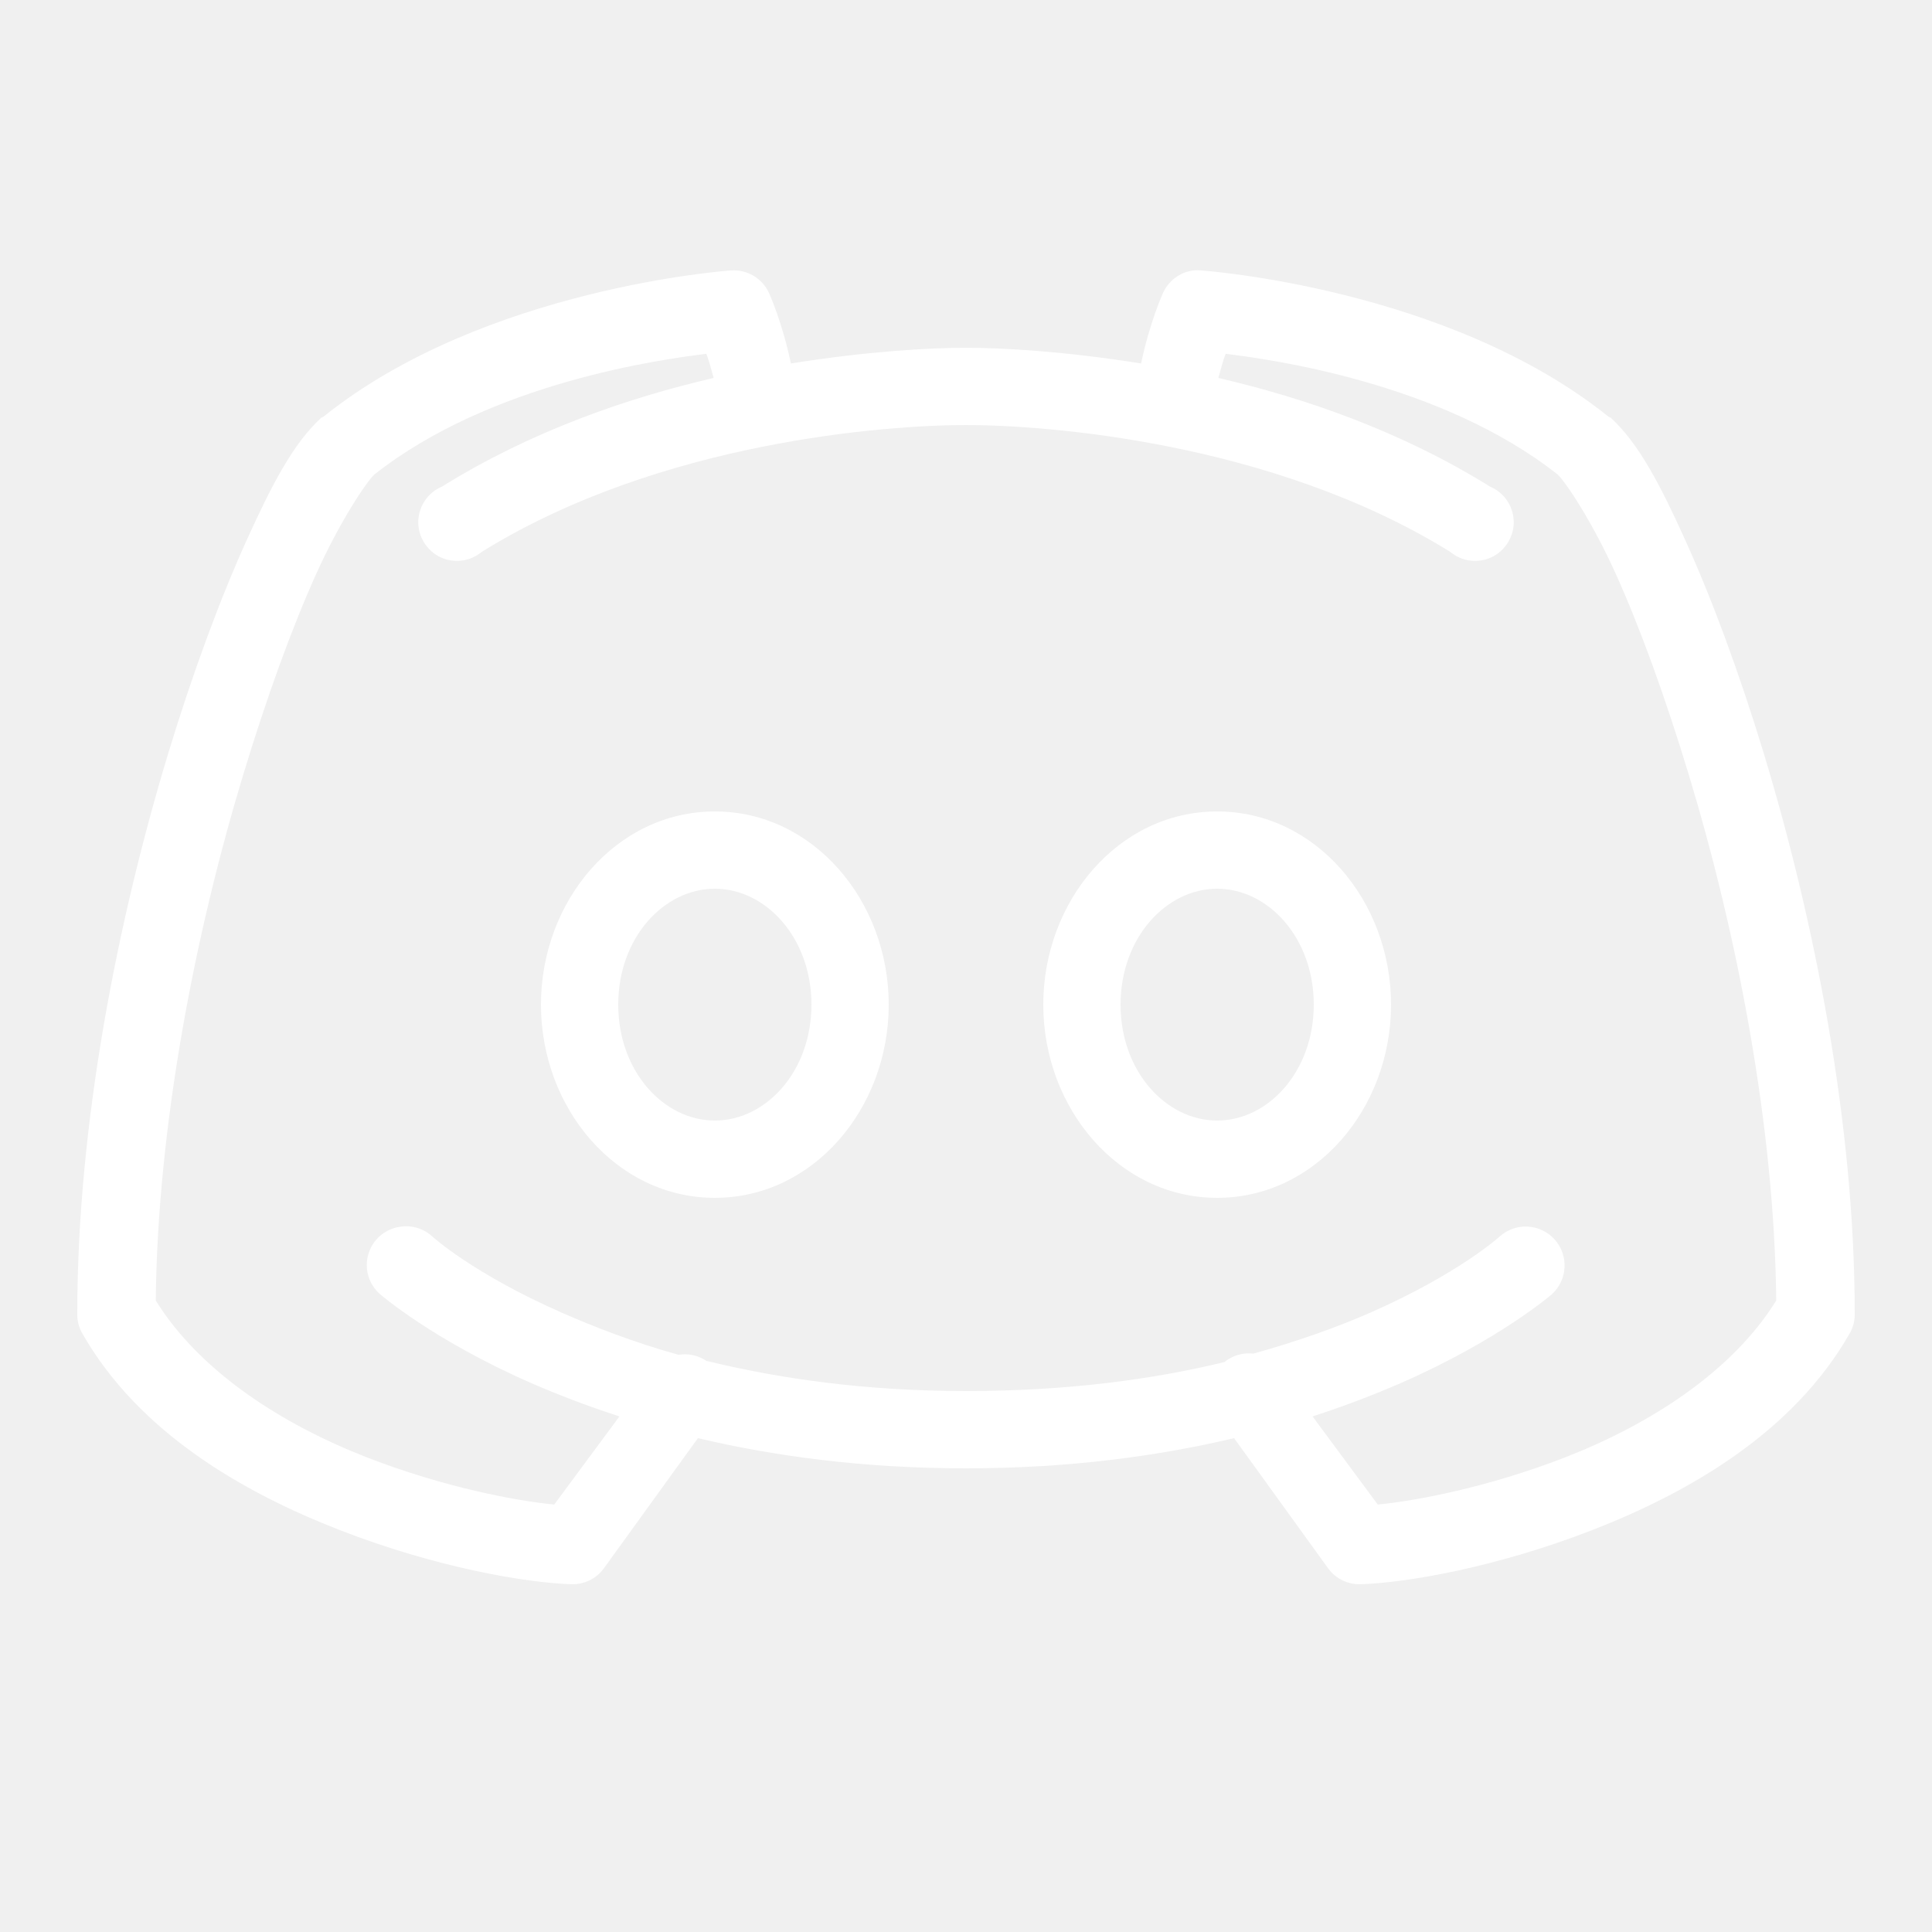
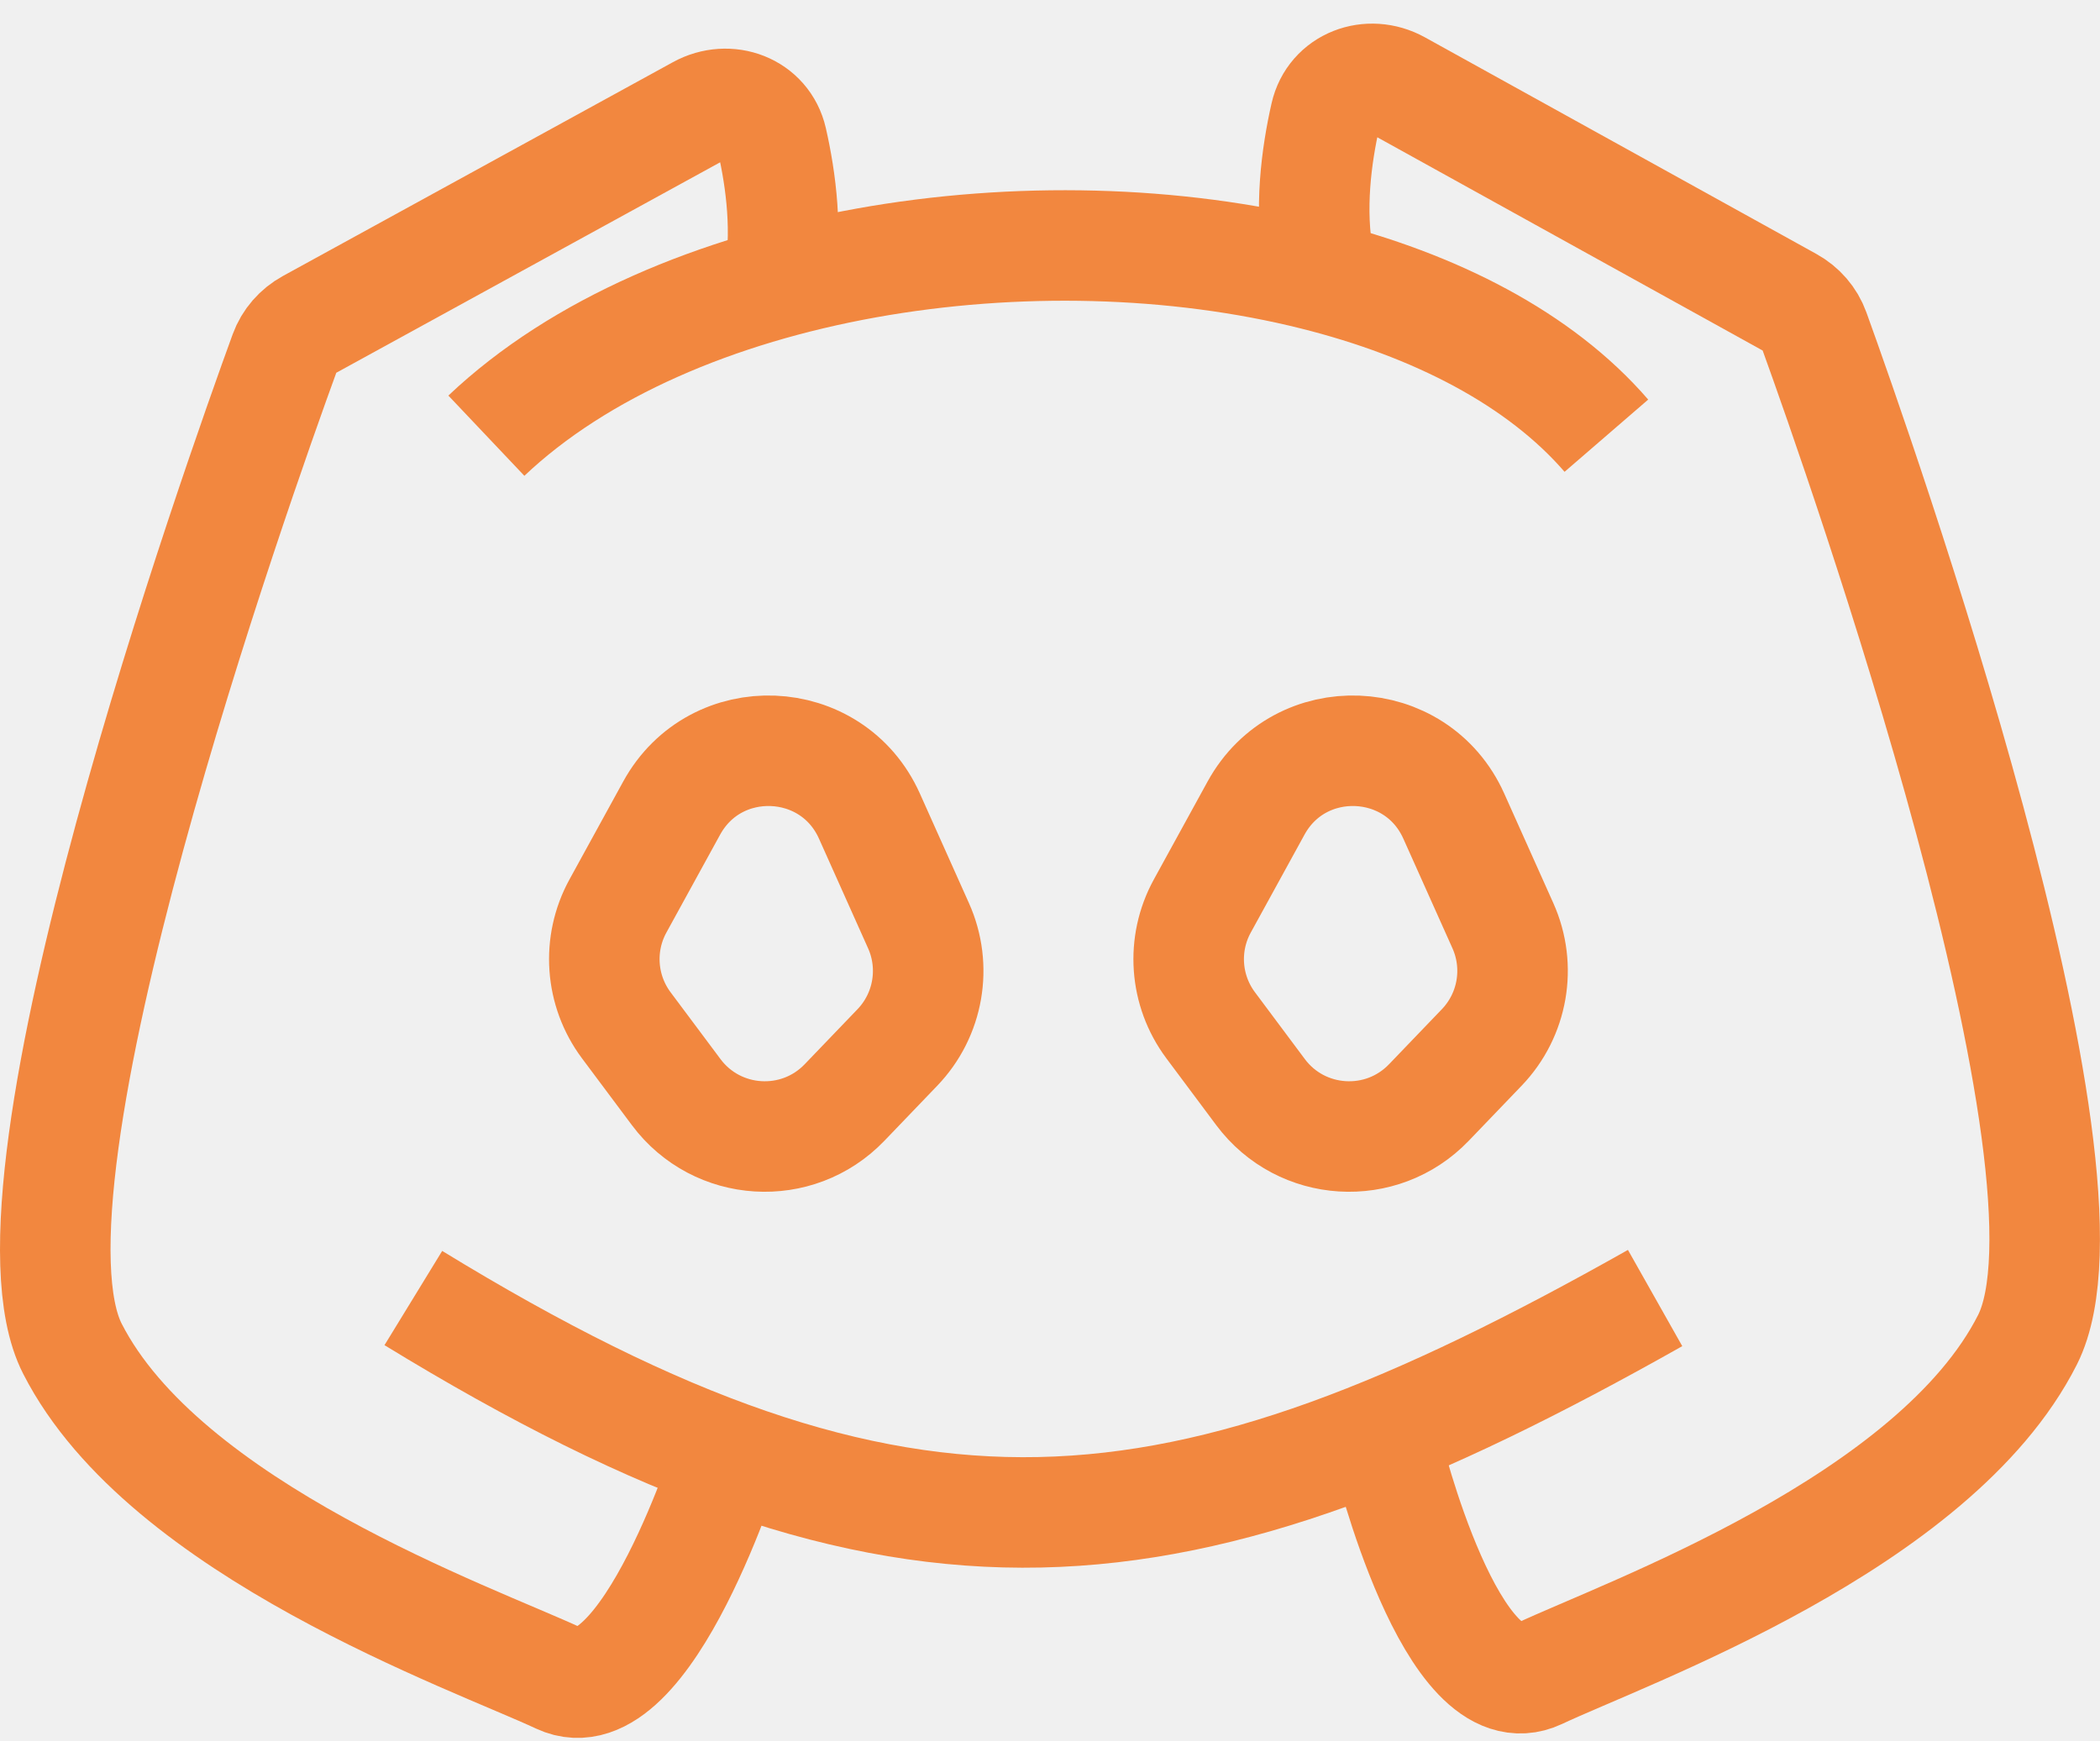
- <svg xmlns="http://www.w3.org/2000/svg" width="61" height="61" viewBox="0 0 61 61" fill="none">
-   <path class="social" d="M23.066 8.54C23.066 8.54 15.298 9.074 10.217 13.153C10.194 13.163 10.165 13.177 10.141 13.191C9.26 14.006 8.597 15.269 7.777 17.08C6.958 18.891 6.09 21.221 5.299 23.828C3.722 29.047 2.44 35.452 2.44 41.48C2.435 41.694 2.488 41.904 2.592 42.09C4.375 45.221 7.654 47.113 10.713 48.304C13.773 49.496 16.599 49.972 18.033 50.02C18.438 50.034 18.824 49.848 19.062 49.524L22.036 45.407C24.433 45.974 27.245 46.36 30.5 46.36C33.755 46.36 36.567 45.974 38.964 45.407L41.938 49.524C42.176 49.848 42.562 50.034 42.967 50.02C44.401 49.972 47.227 49.496 50.287 48.304C53.346 47.113 56.625 45.221 58.407 42.09C58.512 41.904 58.565 41.694 58.56 41.48C58.56 35.452 57.278 29.047 55.701 23.828C54.91 21.221 54.042 18.891 53.222 17.08C52.403 15.269 51.74 14.006 50.859 13.191C50.835 13.177 50.806 13.163 50.782 13.153C45.702 9.074 37.934 8.54 37.934 8.54C37.844 8.53 37.758 8.53 37.667 8.54C37.243 8.597 36.886 8.874 36.714 9.264C36.714 9.264 36.3 10.175 36.028 11.476C33.65 11.094 31.648 10.98 30.5 10.98C29.352 10.98 27.35 11.094 24.972 11.476C24.7 10.175 24.286 9.264 24.286 9.264C24.076 8.788 23.585 8.497 23.066 8.54ZM22.303 11.171C22.394 11.418 22.456 11.652 22.532 11.933C19.782 12.572 16.77 13.615 13.954 15.364C13.511 15.55 13.22 15.979 13.206 16.46C13.196 16.937 13.468 17.38 13.897 17.59C14.33 17.795 14.845 17.733 15.212 17.423C20.864 13.92 28.055 13.42 30.5 13.42C32.945 13.42 40.136 13.92 45.788 17.423C46.155 17.733 46.67 17.795 47.103 17.59C47.532 17.38 47.804 16.937 47.794 16.46C47.78 15.979 47.489 15.55 47.046 15.364C44.23 13.615 41.218 12.572 38.468 11.933C38.544 11.652 38.606 11.418 38.697 11.171C40.088 11.342 45.497 12.071 49.181 14.983C49.419 15.202 50.249 16.422 51.011 18.109C51.774 19.796 52.574 21.993 53.337 24.514C54.824 29.433 56.025 35.499 56.082 41.061C54.695 43.305 52.093 44.973 49.41 46.017C46.97 46.965 44.692 47.389 43.501 47.504L41.442 44.721C42.49 44.382 43.434 44.015 44.263 43.653C47.342 42.3 48.991 40.87 48.991 40.87C49.496 40.417 49.539 39.641 49.086 39.135C48.633 38.63 47.856 38.587 47.351 39.04C47.351 39.04 46.074 40.208 43.272 41.442C42.242 41.895 40.994 42.343 39.574 42.738C39.245 42.7 38.916 42.795 38.659 43.005C36.386 43.558 33.683 43.92 30.5 43.92C27.293 43.92 24.586 43.524 22.303 42.967C22.046 42.795 21.731 42.724 21.426 42.776C20.001 42.381 18.762 41.895 17.728 41.442C14.926 40.208 13.649 39.04 13.649 39.04C13.372 38.783 12.991 38.673 12.619 38.735C12.148 38.806 11.757 39.145 11.628 39.607C11.495 40.065 11.647 40.56 12.009 40.87C12.009 40.87 13.658 42.3 16.737 43.653C17.566 44.015 18.51 44.382 19.558 44.721L17.499 47.504C16.308 47.389 14.03 46.965 11.59 46.017C8.907 44.973 6.305 43.305 4.918 41.061C4.975 35.499 6.176 29.433 7.663 24.514C8.426 21.993 9.226 19.796 9.989 18.109C10.751 16.422 11.581 15.202 11.819 14.983C15.503 12.071 20.912 11.342 22.303 11.171ZM22.57 25.62C19.458 25.62 17.08 28.446 17.08 31.72C17.08 34.994 19.458 37.82 22.57 37.82C25.682 37.82 28.06 34.994 28.06 31.72C28.06 28.446 25.682 25.62 22.57 25.62ZM38.43 25.62C35.318 25.62 32.94 28.446 32.94 31.72C32.94 34.994 35.318 37.82 38.43 37.82C41.542 37.82 43.92 34.994 43.92 31.72C43.92 28.446 41.542 25.62 38.43 25.62ZM22.57 28.06C24.176 28.06 25.62 29.604 25.62 31.72C25.62 33.836 24.176 35.38 22.57 35.38C20.964 35.38 19.52 33.836 19.52 31.72C19.52 29.604 20.964 28.06 22.57 28.06ZM38.43 28.06C40.036 28.06 41.48 29.604 41.48 31.72C41.48 33.836 40.036 35.38 38.43 35.38C36.824 35.38 35.38 33.836 35.38 31.72C35.38 29.604 36.824 28.06 38.43 28.06Z" fill="white" />
+ <svg xmlns="http://www.w3.org/2000/svg" width="76" height="63" viewBox="0 0 76 63" fill="none">
+   <path d="M22.363 32.795L24.307 29.252C25.896 26.354 30.114 26.524 31.465 29.54L33.242 33.509C33.908 34.996 33.606 36.738 32.478 37.914L30.563 39.909C28.852 41.691 25.95 41.512 24.472 39.532L22.665 37.112C21.728 35.856 21.61 34.169 22.363 32.795Z" stroke="#F2873F" stroke-width="4" />
+   <path d="M43.512 32.795L45.456 29.252C47.045 26.354 51.262 26.524 52.613 29.54L54.391 33.509C55.057 34.996 54.754 36.738 53.626 37.914L51.711 39.909C50 41.691 47.098 41.512 45.62 39.532L43.814 37.112C42.876 35.856 42.758 34.169 43.512 32.795Z" stroke="#F2873F" stroke-width="4" />
+   <path d="M14.959 46.985C32.807 57.911 42.614 56.74 59.899 46.985" stroke="#F2873F" stroke-width="4" />
+   <path d="M17.602 15.771C24.353 9.377 37.515 7.436 47.562 9.949C51.942 11.044 55.729 12.985 58.136 15.771" stroke="#F2873F" stroke-width="4" />
+   <path d="M28.176 10.262C28.523 8.438 28.263 6.507 27.938 5.082C27.671 3.911 26.366 3.427 25.313 4.005L11.204 11.742C10.784 11.972 10.463 12.337 10.299 12.787C8.647 17.318 -0.428 42.852 2.622 48.822C5.972 55.379 17.097 59.286 20.245 60.757C23.386 62.223 26.414 52.494 26.414 52.494" stroke="#F2873F" stroke-width="4" />
+   <path d="M47.727 9.44C47.378 7.587 47.641 5.625 47.969 4.182C48.236 3.005 49.548 2.518 50.604 3.103L64.765 10.941C65.184 11.172 65.502 11.537 65.665 11.987C67.313 16.548 76.437 42.449 73.374 48.5C70.011 55.142 58.846 59.1 55.687 60.59C52.535 62.075 50.206 52.494 50.206 52.494" stroke="#F2873F" stroke-width="4" />
</svg>
